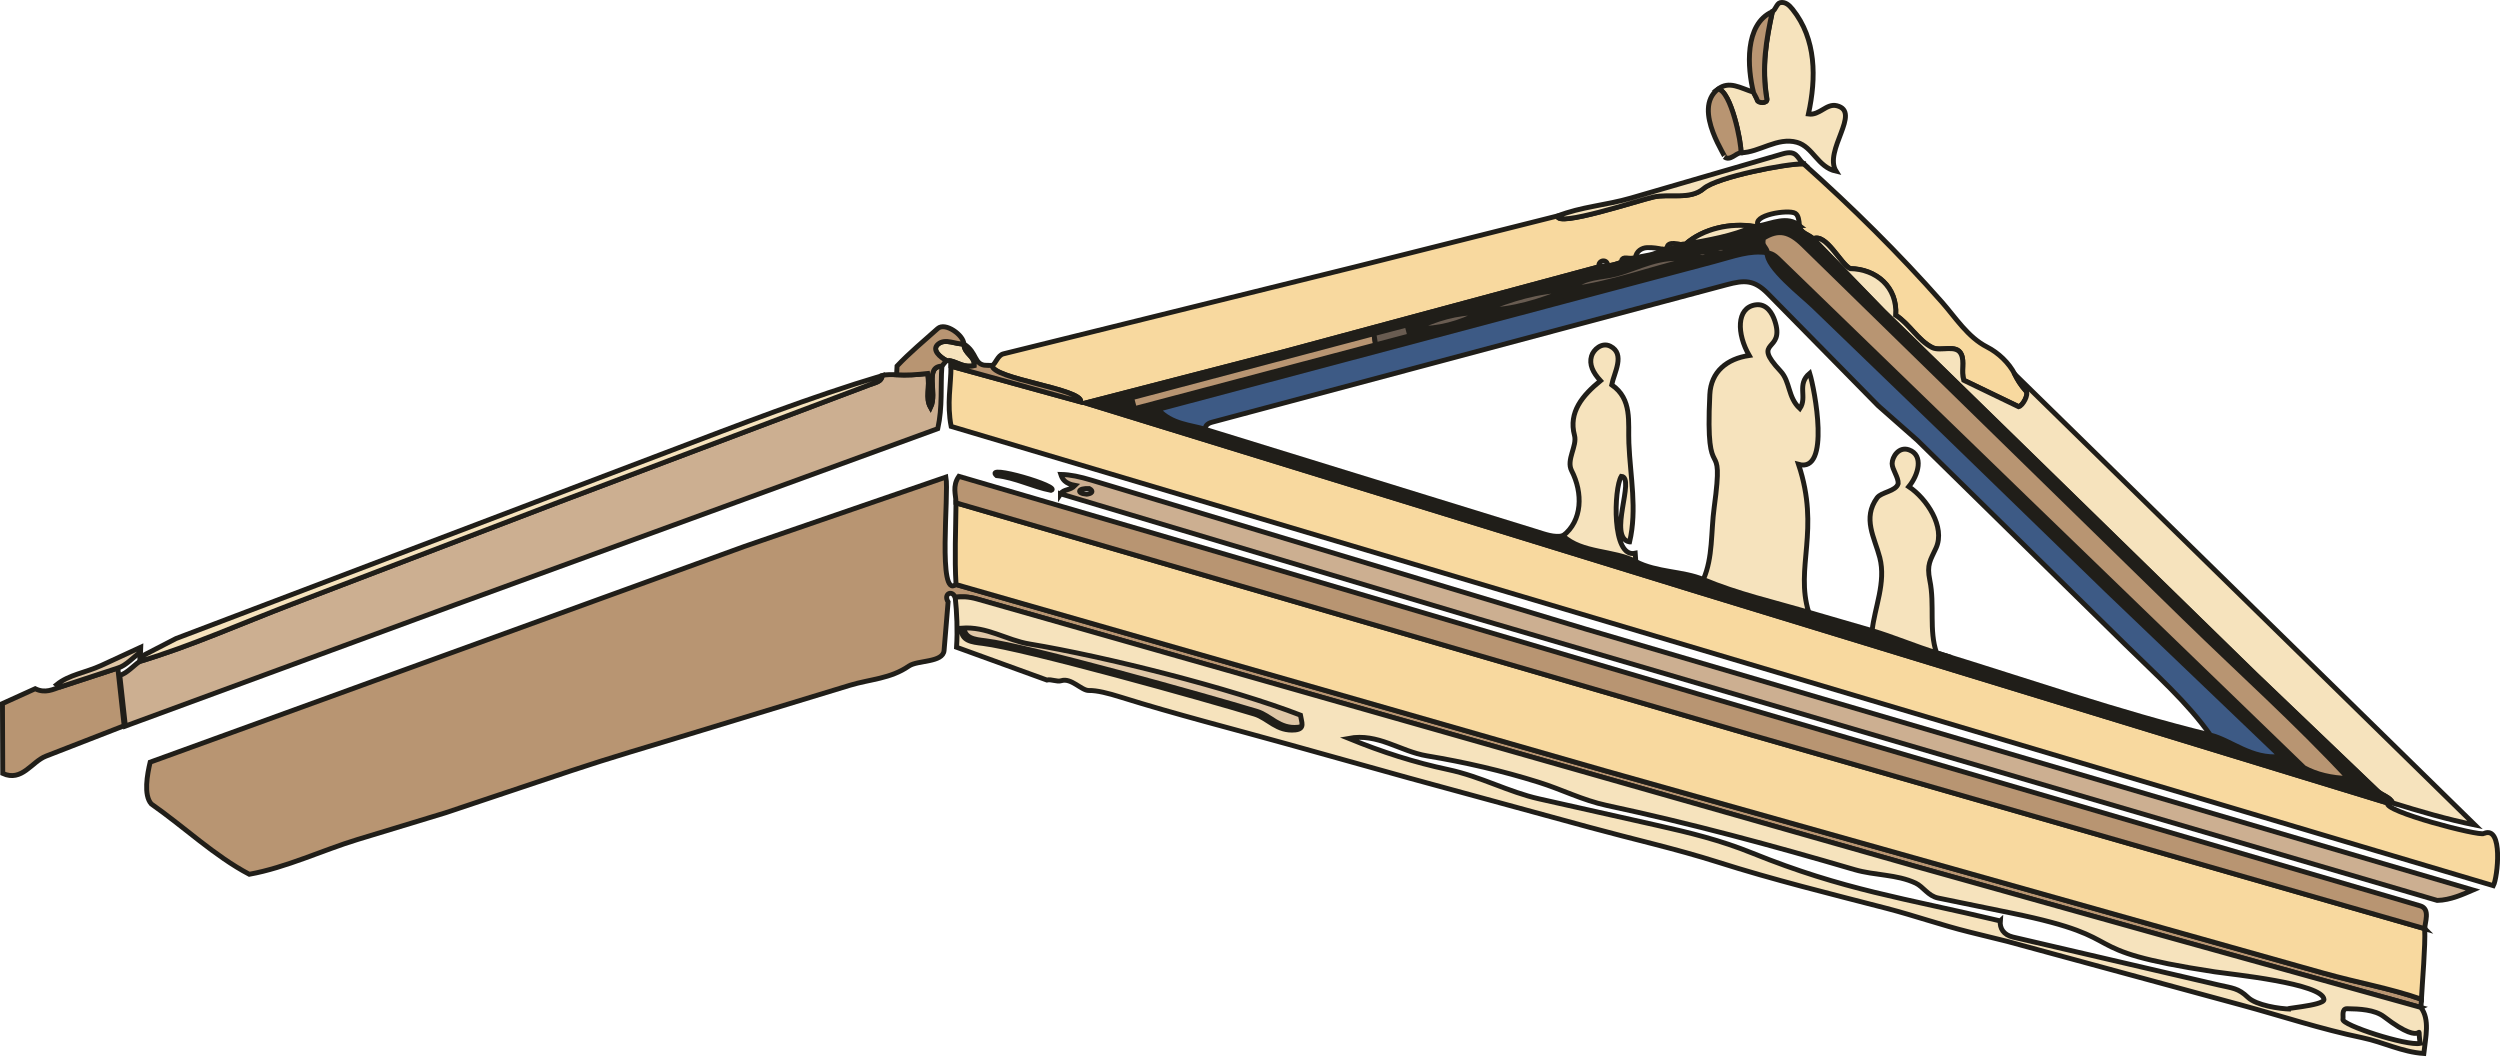
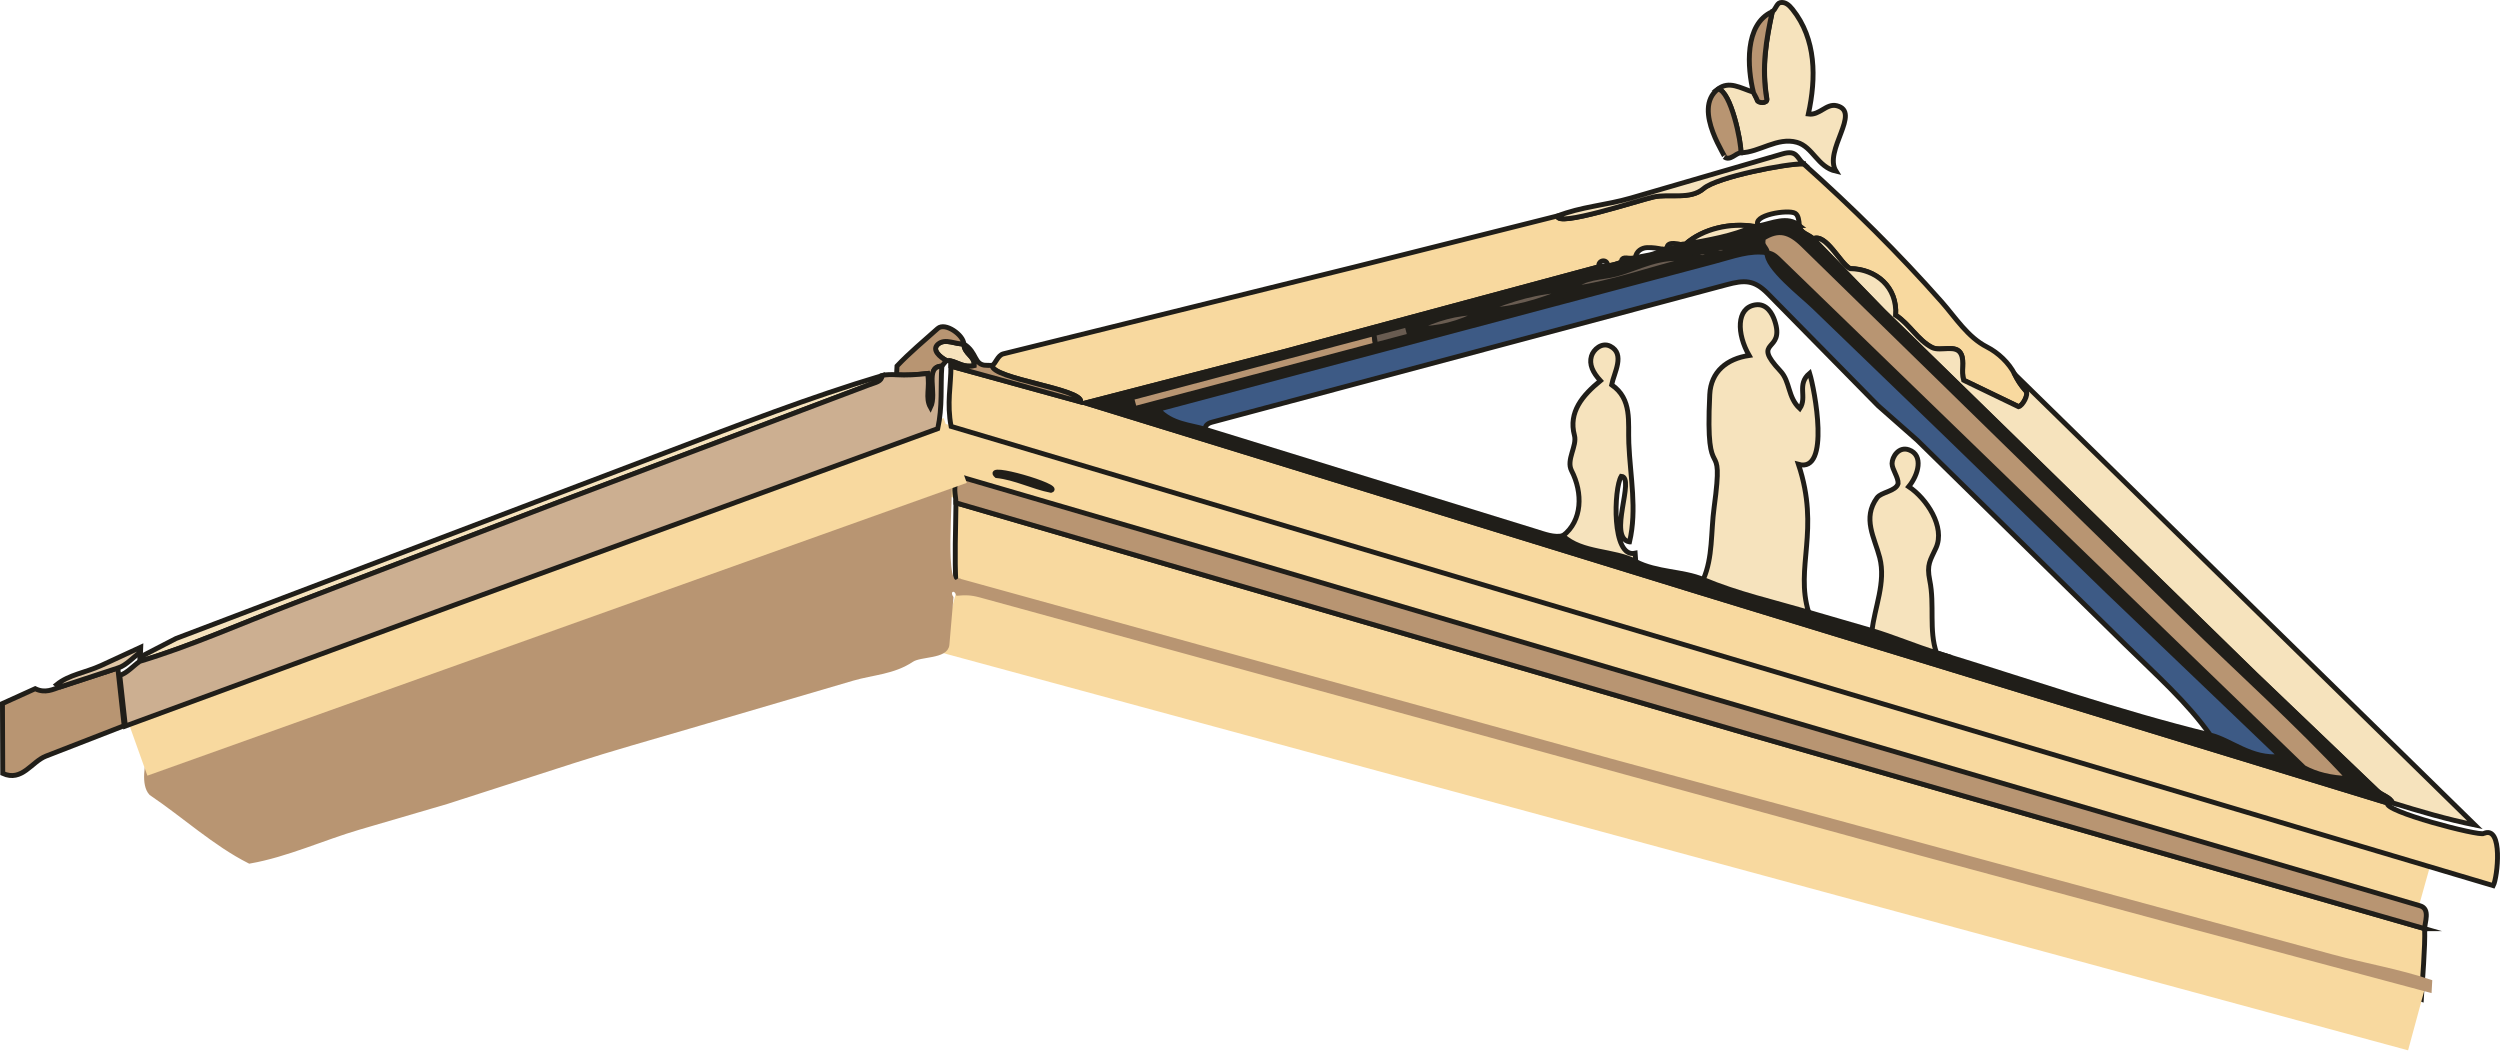
- <svg xmlns="http://www.w3.org/2000/svg" id="Capa_2" data-name="Capa 2" viewBox="0 0 508.62 214.86">
+ <svg xmlns="http://www.w3.org/2000/svg" id="Capa_2" data-name="Capa 2" viewBox="0 0 508.64 213.69">
  <defs>
    <style>
      .cls-1 {
        fill: #ccaf91;
      }

-       .cls-1, .cls-2, .cls-3, .cls-4, .cls-5, .cls-6, .cls-7, .cls-8 {
+       .cls-1, .cls-2, .cls-3, .cls-4, .cls-5, .cls-6, .cls-7, .cls-8, .cls-9, .cls-10 {
+         stroke-miterlimit: 10;
+       }
+ 
+       .cls-1, .cls-2, .cls-5, .cls-6, .cls-7, .cls-8, .cls-9, .cls-10 {
        stroke: #201e19;
-         stroke-miterlimit: 10;
      }

      .cls-2 {
        fill: #695c51;
      }

      .cls-3 {
+         stroke: #f8d99f;
+         stroke-width: 14px;
+       }
+ 
+       .cls-3, .cls-6 {
+         fill: #f6e3bd;
+       }
+ 
+       .cls-4 {
+         stroke: #b89572;
+       }
+ 
+       .cls-4, .cls-8 {
+         fill: #b89572;
+       }
+ 
+       .cls-5 {
        fill: #e0c7a7;
      }

-       .cls-4 {
-         fill: #f6e3bd;
-       }
- 
-       .cls-5 {
+       .cls-7 {
        fill: #f8d99f;
      }

-       .cls-6 {
-         fill: #b89572;
-       }
- 
-       .cls-7 {
+       .cls-9 {
        fill: #3d5a85;
      }

-       .cls-8 {
+       .cls-10 {
        fill: #201e19;
      }
    </style>
  </defs>
-   <g id="techo2">
+   <g id="Capa_1-2" data-name="Capa 1">
    <g>
-       <path class="cls-3" d="M264.07,147.96c-3.76.4-5.58-2.39-8.28-3.21-10.09-3.07-46.81-13.36-55.31-14.39-2.17-.26-4.5-.49-4.33-3.1,5.13-.43,9.15,2.45,13.84,3.22,15.39,2.54,41.02,9.01,55.12,14.47.21,1.4,1,2.79-1.04,3.01Z" />
-       <path class="cls-5" d="M366.94,33.33c9.84,8.78,19.4,18.23,28.13,28.12,2.77,3.14,5.27,7.15,9.18,9.14,2.3,1.17,4.48,3.23,5.66,5.55.58,1.14,1.12,2.09,2.31,3.43.58.66-.68,2.99-1.51,3.16l-11.18-5.39c-.55-1.9.2-3.73-.5-5.27-.98-2.15-4.19-.5-5.92-1.38-2.92-1.48-4.57-4.73-7.42-6.58.38-5.73-3.96-9.38-9.28-9.48-1.97-.98-4.9-7.26-7.51-6.06-.86-.88-2.7-1.11-2.82-2.71-.07-.93-.16-2.06-.85-2.47-1.38-.83-9.03.38-7.46,2.57-.27.05-.65.14-.93.09-4.75-.77-10.32.43-13.92,3.62-.27.05-.7-.04-.93.11-.41-.15-.87-.21-1.44-.25s-1.54.11-1.34,1.08c-.3,0-.64.17-.93.11-1-.21-1.93-.38-3.18-.34-1.04.04-2.21.68-2.38,2.08-.28.07-.64.11-.93.11-.37,0-.77-.13-1.28-.08-.39.04-.66.32-.58.84-.93.35-1.83.65-2.83.74-.04-1.49-2.03-1.21-1.81.21l-64.18,17.29-40.26,10.41,125.04,38.57,139.88,42.82c-1.17,1.62,18.77,6.83,19.57,6.2,4-1.71,2.79,8.97,1.93,10.62L193.51,86.75c-.9-4.62-.03-8.41-.03-12.26l26.4,7.28c.55-2.64-18.05-4.67-18.03-7.43.7-.26,1.1-2.05,2.29-2.35l71.37-17.65,41.39-10.41c-.31,2.37,16.46-3.19,19.52-3.87,3.24-.72,7.44.64,10.19-1.72s16.85-5.1,20.33-5.03Z" />
-       <path class="cls-6" d="M194.5,118.92l132.04,37.88,146.07,41.15c7.15,2.02,13.59,3.09,20.02,5.34l-.09,1.69-51.07-14.2-52.31-14.66-190.26-54.21c-2-.57-3.19-.53-4.58-.4-.64-1.55-2.42-.67-1.43.95l-.82,9.87c-.21,2.52-5.37,1.94-7.15,3.17-3.77,2.61-7.85,2.66-12.01,3.92l-32.88,10.01c-8.05,2.45-15.96,4.75-23.78,7.36l-25.62,8.57-17.87,5.43c-7.02,2.13-14.57,5.73-22.04,7.08-7-3.67-13.28-9.66-19.94-14.31-1.6-1.82-.82-6.01-.23-8.5l120.93-43.9,40.97-14.1c.63,3.45-1.76,24.9,2.04,21.85Z" />
-       <path class="cls-5" d="M493.31,188.94c.14,3.62-.49,10.72-.68,14.35-6.43-2.25-12.87-3.33-20.02-5.34l-146.07-41.15-132.04-37.88c-.32-5.53-.05-11.07,0-16.61l161.93,47.25,136.89,39.39Z" />
-       <path class="cls-4" d="M492.54,204.98c1.82,2.47.96,5.9.58,9.35-4.48-.3-8.15-2.29-12.49-3.2-8.5-1.77-16.32-4.39-24.7-6.67l-47.57-12.94-7.7-1.9c-5.66-1.4-11.19-3.35-16.85-4.82-11.49-2.98-23.03-5.81-34.33-9.41-8.56-2.72-17.37-4.69-26.04-7.06l-36.98-10.1-24.39-6.81c-11.23-3.14-22.63-6.02-34.09-9.6-2.48-.78-4.84-1.38-6.45-1.34-1.51.03-3.59-2.64-5.62-1.99-.89.28-2-.36-2.93-.14l-18.37-6.67c.22-3.51.06-7-.27-10.18,1.39-.13,2.58-.17,4.58.4l190.26,54.21,52.31,14.66,51.07,14.2ZM263.53,148.5c2.05-.22,1.25-1.6,1.04-3.01-14.1-5.46-39.73-11.93-55.12-14.47-4.7-.78-8.72-3.65-13.84-3.22-.17,2.61,2.16,2.84,4.33,3.1,8.5,1.04,45.23,11.33,55.31,14.39,2.69.82,4.51,3.6,8.28,3.21ZM406.95,187.35c-.13,1.51.66,2.84,2.56,3.29l41.85,9.75c2.83.66,3.97.6,5.99,2.53,1.69,1.61,6.39,2.34,8.74,2.38-3.09-.06,6.81-.63,6.72-1.96-.23-3.26-18.74-5.1-22.21-5.62-30.39-4.63-15.23-6.59-41.28-11.94l-15.02-3.08c-2.04-.42-3.01-2.3-4.56-3.03-3.86-1.81-8.25-1.53-12.41-2.74-16.83-4.94-33.32-9.4-50.46-13.07-4.92-1.06-9.15-3.26-13.84-4.72-7.51-2.35-14.97-4.07-22.71-5.36-5.48-.91-9.98-4.69-15.95-3.56,6.92,2.83,13.41,4.89,20.24,6.35s12.14,4.52,18.57,5.97l23.88,5.36c6.86,1.54,12.94,3.03,19.42,5.65,18.84,7.61,30.76,9.1,50.46,13.81ZM485.04,206.86c-1.91-1.47-5.05-1.6-7.51-1.64-1.23-.02-.72,1.66-.87,2.15-.35,1.15,13,5.48,15.72,4.9-.83-5.45,1.83,1.65-7.34-5.41Z" />
-       <path class="cls-1" d="M191.62,74.49c-.29,4.16.16,8.24-.83,12.72l-98.19,35.83-67.09,24.68-1.14-10.32c1.43-.39,2.84-2.02,4.06-2.84,10.48-3.15,20.43-7.63,31.15-11.73l54.21-20.73,63.07-23.81c1.31-.5,2.52-.62,2.62-1.89.78-.23,2.1-.2,2.92-.15,2.01.12,4.02,0,6.32-.26.54,2.9-.54,4.89.6,6.91,1.44-2.93-1.31-8.31,2.29-8.41Z" />
-       <path class="cls-6" d="M493.31,188.94l-136.89-39.39-161.93-47.25c.01-1.61-.8-3.37.59-5.39l57.95,16.96,92.37,27.3,146.98,43.12c2.16.63.89,3.5.94,4.64Z" />
-       <path class="cls-1" d="M215.75,100.48c.64-1.01,1.93-.64,2.98-1.71-2.09-.38-2.61-1.33-2.91-2.25,2.01.05,3.85.46,6.3,1.19l100.56,30.29,180.44,53.07c-1.92.82-4.57,2.07-7.27,2.12l-195.18-57.31-84.92-25.42ZM221.61,99.4c-2.39-.13-2.66.99-.51,1.14,1.07-.12,1.48-.61.51-1.14Z" />
-       <path class="cls-4" d="M409.91,76.14l93.63,91.71c-5.7-1.16-11.23-2.78-16.78-4.51-.49-1.18-2.07-1.45-3.11-2.44l-24.7-23.62-75.84-74.03-14.23-14.66c2.61-1.2,5.55,5.08,7.51,6.06,5.33.1,9.67,3.75,9.28,9.48,2.85,1.85,4.5,5.09,7.42,6.58,1.74.88,4.94-.77,5.92,1.38.7,1.53-.05,3.37.5,5.27l11.18,5.39c.83-.18,2.09-2.51,1.51-3.16-1.19-1.34-1.72-2.29-2.31-3.43Z" />
-       <path class="cls-4" d="M354.19,31.09c.14-2.05-2.05-12.65-4.66-12.97,2.27-1.74,4.5-.22,7.25.65.23.51.66,1.17.78,1.6.14.54,2.09.73,1.93-.27-1.1-6.55-.11-12.05,1.12-17.78.58-.25.87-1.63,1.57-1.78.99-.21,1.78.43,2.51,1.35,4.85,6.07,4.84,13.95,3.23,21.31,2.29.33,3.64-2.22,5.78-1.69,5.09,1.26-2.77,9.15-.15,13.33-3.76-.84-4.71-4.96-7.95-5.88-4-1.13-7.69,2.07-11.41,2.12Z" />
-       <path class="cls-4" d="M179.49,76.41c-.11,1.27-1.31,1.39-2.62,1.89l-63.07,23.81-54.21,20.73c-10.73,4.1-20.67,8.58-31.15,11.73l.03-.87,7.34-3.79,99.77-37.88c14.96-5.68,29.15-11.19,43.91-15.62Z" />
-       <path class="cls-6" d="M23.97,135.91l1.29,11.74-15.92,6.19c-2.91,1.13-4.87,5.29-8.78,3.52l-.06-14.22,6.66-3.02c2.06,1.02,3.66.11,5.09-.36l11.72-3.85Z" />
-       <path class="cls-4" d="M196.09,69.96c.1,2.15,2.27,2.41,2.13,4.41-2.02.48-3.34-.61-4.75-.95l-.93-.07c-1.34-.73-3.05-2.19-1.7-3.34,1.49-1.28,3.67.13,5.24-.06Z" />
-       <path class="cls-6" d="M200.7,74.32l1.14.03c-.02,2.76,18.58,4.79,18.03,7.43l-26.4-7.28v-1.06c1.4.34,2.72,1.43,4.75.95.13-2.01-2.03-2.26-2.13-4.41,2.81,1.73,1.96,4.29,4.61,4.36Z" />
-       <path class="cls-6" d="M196.09,69.96c-1.56.19-3.74-1.22-5.24.06-1.35,1.15.36,2.62,1.7,3.34l-.93,1.13c-3.6.1-.85,5.47-2.29,8.41-1.14-2.02-.06-4.01-.6-6.91-2.3.26-4.31.39-6.32.26l.09-1.78c2.59-2.74,5.47-5.11,8.27-7.62,1.55-1.39,5.31,1.38,5.31,3.11Z" />
-       <path class="cls-4" d="M366.94,33.33c-3.48-.07-17.58,2.67-20.33,5.03s-6.95.99-10.19,1.72c-3.06.68-19.83,6.24-19.52,3.87,4.69-1.88,9.84-2.18,14.93-3.66l30.82-8.98c2.96-.86,2.89.78,4.29,2.02Z" />
-       <path class="cls-6" d="M354.19,31.09c-1.03.02-2.2,1.75-3.37.83.98.77-6.76-9.6-1.29-13.8,2.61.32,4.8,10.92,4.66,12.97Z" />
-       <path class="cls-6" d="M356.75,18.83c-1.25-5.02-1.88-13.88,3.82-16.45-1.23,5.72-2.21,11.23-1.12,17.78.17,1-1.79.81-1.93.27-.11-.43-.54-1.09-.78-1.6Z" />
-       <path class="cls-3" d="M28.63,131.68l-.04,1c-1.39.93-2.99,2.79-4.62,3.23l-11.72,3.85c-.26-.12-.51-.27-.73-.46,2.52-2.05,5.88-2.44,9.08-3.91l8.03-3.71Z" />
-       <path class="cls-1" d="M213.83,99.76c-3.75-.74-7.25-2.6-11.07-3-2.85-2.48,13.48,2.31,11.07,3Z" />
-       <path class="cls-8" d="M366.06,45.87c.12,1.6,1.96,1.83,2.82,2.71l14.23,14.66,75.84,74.03,24.7,23.62c1.04.99,2.62,1.27,3.11,2.44-.3-.09-.69.1-1,.05l-139.88-42.82-125.04-38.57,40.26-10.41,64.18-17.29c.55-.15,1.23-.16,1.81-.21,1-.09,1.9-.39,2.83-.74.62-.24,1.47-.05,1.86-.77.29,0,.64-.04.93-.11,1.88-.49,4.01-.5,5.57-1.74.29.06.63-.11.93-.11.99-.03,1.96-.26,2.78-.82.22-.15.65-.06.93-.11,4.69-.85,9.59-1.66,13.92-3.62.27.04.65-.04.93-.09,2.84-.55,5.85-2.09,8.31-.1ZM358.71,48.5c-1.95.58-4.78-.03-6.62,1.71l6.61-.65c.13.58.94,1.24.85,1.87-3.6-.55-6.8.72-10.8,1.78l-113.14,30.08c2.79,3.07,6.59,3.13,9.64,4.07l66.99,20.68c2.17.67,3.89,1.36,5.75.97,3.91,3.64,10.26,2.87,14.81,5.24,4.28,2.23,9.64,1.92,13.73,3.65,6.97,2.93,14.22,4.57,21.43,6.66l12.92,3.75c3.91,1.14,8.96,3.26,13.14,4.53,18.53,5.66,36.88,12.11,55.68,16.7,4.25,1.04,8.35,5,14.27,4.36l-35.22-33.7-33.84-32.85-25.91-25.01c-2.34-2.26-9.84-8.08-9.45-10.92,1.27.19,1.8.79,2.94,1.9l49.31,47.79,56.94,55.06c2.47,1.36,5.6,2.12,9.07,2.2-10.83-11.64-21.93-21.53-33.29-32.62l-77.68-75.91c-2.81-2.74-5-3.33-8.14-1.35ZM350.61,50.35c-2.39-.13-2.66.99-.51,1.14,1.07-.12,1.48-.61.51-1.14ZM346.9,51.27c-2.39-.13-2.66.99-.51,1.14,1.07-.12,1.48-.61.51-1.14ZM343.72,52.83c-5.99-1.08-10.2,1.7-14.94,2.95-3.01.8-6.35.44-9.05,3,8.26-1.11,16.06-4.04,23.99-5.94ZM318.87,59.04c-5.88.07-11.47,1.8-17,4.1,6.04-.11,11.34-1.81,17-4.1ZM301.08,63.63c-4.76-.08-8.97,1.26-13.11,3.23,4.83.09,8.84-1.05,13.11-3.23ZM230.22,80.93l.59,2.21,56.02-14.82-.59-2.21-56.02,14.82Z" />
-       <path class="cls-4" d="M356.82,46.07c-4.33,1.97-9.23,2.77-13.92,3.62,3.6-3.19,9.17-4.39,13.92-3.62Z" />
-       <path class="cls-7" d="M359.55,51.43c-.39,2.84,7.12,8.66,9.45,10.92l25.91,25.01,33.84,32.85,35.22,33.7c-5.92.63-10.01-3.32-14.27-4.36-4.7-6.67-10.96-12.18-17.15-18.27l-42.48-41.72-7.96-7.02-22.43-22.8c-2.84-2.88-4.81-2.77-8.4-1.81l-104.71,27.97c-1.07.29-1.45.89-1.32,1.45-3.05-.94-6.85-1-9.64-4.07l113.14-30.08c4-1.06,7.2-2.33,10.8-1.78Z" />
-       <path class="cls-4" d="M367.97,124.56c-7.22-2.1-14.47-3.73-21.43-6.66,1.98-4.51,1.52-9.59,2.21-14.68,2.18-16.1-1.87-2.8-.89-22.96.23-4.68,3.5-7.27,8.01-7.94-2.53-4.39-2.64-9.68,1.25-10.29,2.34-.37,3.48,1.83,3.93,3.16,2.28,6.69-4.99,3.71,1.18,10.3,2.05,2.19,1.45,5.32,3.95,7.63,1.59-2.4-.72-4.88,2-7.18.99,3.22,4.31,20.37-2.27,18.54,4.46,13.4-.76,20.91,2.07,30.09Z" />
-       <path class="cls-4" d="M331.53,110.25c-4.54-.83,1.29-13.14-1.68-13.35-1.5,2.43-2.03,16.74,2.83,15.66l.12,1.69c-4.55-2.37-10.9-1.61-14.81-5.24,3.97-3.06,4.07-8.75,1.75-13.25-1.14-2.22,1.17-5.02.59-7.18-1.27-4.74,1.65-8.14,5.28-11.12-1.55-1.68-2.33-3.32-1.82-5.01.39-1.32,2.1-2.89,3.83-2.01,3.11,1.58.74,5.44.28,7.85,4.23,2.91,3.31,7.58,3.49,11.88.29,6.85,1.7,13.44.15,20.08Z" />
-       <path class="cls-4" d="M394.02,132.84c-4.18-1.28-9.23-3.4-13.14-4.53.48-4.65,2.86-9.8,1.56-14.86-1.05-4.07-3.58-7.99-.55-12.17.87-1.19,3.83-1.3,4.29-2.89.08-1.28-1.22-2.86-1.23-4.07,0-1.38,1.38-3.54,3.43-2.8,3.03,1.08,1.94,5.1-.04,7.49,3.65,2.41,7.48,8.22,5.55,12.46-1.14,2.52-1.94,3.32-1.27,6.61,1.02,4.94-.22,10.22,1.38,14.76Z" />
-       <polygon class="cls-6" points="279.51 67.89 279.87 70.16 230.81 83.14 230.22 80.93 279.51 67.89" />
+       <path class="cls-3" d="M190.28,92.94c101.21,28.34,202.43,56.68,303.64,85.02" />
+       <path class="cls-7" d="M366.94,33.33c9.84,8.78,19.4,18.23,28.13,28.12,2.77,3.14,5.27,7.15,9.18,9.14,2.3,1.17,4.48,3.23,5.66,5.55.58,1.14,1.12,2.09,2.31,3.43.58.66-.68,2.99-1.51,3.16l-11.18-5.39c-.55-1.9.2-3.73-.5-5.27-.98-2.15-4.19-.5-5.92-1.38-2.92-1.48-4.57-4.73-7.42-6.58.38-5.73-3.96-9.38-9.28-9.48-1.97-.98-4.9-7.26-7.51-6.06-.86-.88-2.7-1.11-2.82-2.71-.07-.93-.16-2.06-.85-2.47-1.38-.83-9.03.38-7.46,2.57-.27.05-.65.14-.93.09-4.75-.77-10.32.43-13.92,3.62-.27.05-.7-.04-.93.11-.41-.15-.87-.21-1.44-.25s-1.54.11-1.34,1.08c-.3,0-.64.17-.93.11-1-.21-1.93-.38-3.18-.34-1.04.04-2.21.68-2.38,2.08-.28.07-.64.11-.93.11-.37,0-.77-.13-1.28-.08-.39.04-.66.32-.58.84-.93.35-1.83.65-2.83.74-.04-1.49-2.03-1.21-1.81.21l-64.18,17.29-40.26,10.41,125.04,38.57,139.88,42.82c-1.17,1.62,18.77,6.83,19.57,6.2,4-1.71,2.79,8.97,1.93,10.62L193.51,86.75c-.9-4.62-.03-8.41-.03-12.26l26.4,7.28c.55-2.64-18.05-4.67-18.03-7.43.7-.26,1.1-2.05,2.29-2.35l71.37-17.65,41.39-10.41c-.31,2.37,16.46-3.19,19.52-3.87,3.24-.72,7.44.64,10.19-1.72s16.85-5.1,20.33-5.03v.02Z" />
+       <path class="cls-7" d="M493.31,188.94c.14,3.62-.49,10.72-.68,14.35-6.43-2.25-12.87-3.33-20.02-5.34l-146.07-41.15-132.04-37.88c-.32-5.53-.05-11.07,0-16.61l161.93,47.25,136.89,39.39h-.01Z" />
+       <path class="cls-8" d="M493.31,188.94l-136.89-39.39-161.93-47.25c0-1.61-.8-3.37.59-5.39l57.95,16.96,92.37,27.3,146.98,43.12c2.16.63.89,3.5.94,4.64h-.01Z" />
+       <path class="cls-6" d="M409.91,76.14l93.63,91.71c-5.7-1.16-11.23-2.78-16.78-4.51-.49-1.18-2.07-1.45-3.11-2.44l-24.7-23.62-75.84-74.03-14.23-14.66c2.61-1.2,5.55,5.08,7.51,6.06,5.33.1,9.67,3.75,9.28,9.48,2.85,1.85,4.5,5.09,7.42,6.58,1.74.88,4.94-.77,5.92,1.38.7,1.53-.05,3.37.5,5.27l11.18,5.39c.83-.18,2.09-2.51,1.51-3.16-1.19-1.34-1.72-2.29-2.31-3.43l.02-.02Z" />
+       <path class="cls-6" d="M354.19,31.09c.14-2.05-2.05-12.65-4.66-12.97,2.27-1.74,4.5-.22,7.25.65.23.51.66,1.17.78,1.6.14.54,2.09.73,1.93-.27-1.1-6.55-.11-12.05,1.12-17.78.58-.25.87-1.63,1.57-1.78.99-.21,1.78.43,2.51,1.35,4.85,6.07,4.84,13.95,3.23,21.31,2.29.33,3.64-2.22,5.78-1.69,5.09,1.26-2.77,9.15-.15,13.33-3.76-.84-4.71-4.96-7.95-5.88-4-1.13-7.69,2.07-11.41,2.12h0Z" />
+       <path class="cls-6" d="M179.49,76.41c-.11,1.27-1.31,1.39-2.62,1.89l-63.07,23.81-54.21,20.73c-10.73,4.1-20.67,8.58-31.15,11.73l.03-.87,7.34-3.79,99.77-37.88c14.96-5.68,29.15-11.19,43.91-15.62h0Z" />
+       <path class="cls-8" d="M23.97,135.91l1.29,11.74-15.92,6.19c-2.91,1.13-4.87,5.29-8.78,3.52l-.06-14.22,6.66-3.02c2.06,1.02,3.66.11,5.09-.36,0,0,11.72-3.85,11.72-3.85Z" />
+       <path class="cls-6" d="M196.09,69.96c.1,2.15,2.27,2.41,2.13,4.41-2.02.48-3.34-.61-4.75-.95l-.93-.07c-1.34-.73-3.05-2.19-1.7-3.34,1.49-1.28,3.67.13,5.24-.06h0Z" />
+       <path class="cls-8" d="M200.7,74.32l1.14.03c-.02,2.76,18.58,4.79,18.03,7.43l-26.4-7.28v-1.06c1.4.34,2.72,1.43,4.75.95.13-2.01-2.03-2.26-2.13-4.41,2.81,1.73,1.96,4.29,4.61,4.36v-.02Z" />
+       <path class="cls-8" d="M196.09,69.96c-1.56.19-3.74-1.22-5.24.06-1.35,1.15.36,2.62,1.7,3.34l-.93,1.13c-3.6.1-.85,5.47-2.29,8.41-1.14-2.02-.06-4.01-.6-6.91-2.3.26-4.31.39-6.32.26l.09-1.78c2.59-2.74,5.47-5.11,8.27-7.62,1.55-1.39,5.31,1.38,5.31,3.11h.01Z" />
+       <path class="cls-6" d="M366.94,33.33c-3.48-.07-17.58,2.67-20.33,5.03s-6.95.99-10.19,1.72c-3.06.68-19.83,6.24-19.52,3.87,4.69-1.88,9.84-2.18,14.93-3.66l30.82-8.98c2.96-.86,2.89.78,4.29,2.02h0Z" />
+       <path class="cls-8" d="M354.19,31.09c-1.03.02-2.2,1.75-3.37.83.98.77-6.76-9.6-1.29-13.8,2.61.32,4.8,10.92,4.66,12.97Z" />
+       <path class="cls-8" d="M356.75,18.83c-1.25-5.02-1.88-13.88,3.82-16.45-1.23,5.72-2.21,11.23-1.12,17.78.17,1-1.79.81-1.93.27-.11-.43-.54-1.09-.78-1.6h0Z" />
+       <path class="cls-5" d="M28.63,131.68l-.04,1c-1.39.93-2.99,2.79-4.62,3.23l-11.72,3.85c-.26-.12-.51-.27-.73-.46,2.52-2.05,5.88-2.44,9.08-3.91l8.03-3.71h0Z" />
+       <path class="cls-1" d="M213.83,99.76c-3.75-.74-7.25-2.6-11.07-3-2.85-2.48,13.48,2.31,11.07,3h0Z" />
+       <path class="cls-10" d="M366.06,45.87c.12,1.6,1.96,1.83,2.82,2.71l14.23,14.66,75.84,74.03,24.7,23.62c1.04.99,2.62,1.27,3.11,2.44-.3-.09-.69.1-1,.05l-139.88-42.82-125.04-38.57,40.26-10.41,64.18-17.29c.55-.15,1.23-.16,1.81-.21,1-.09,1.9-.39,2.83-.74.62-.24,1.47-.05,1.86-.77.29,0,.64-.04.93-.11,1.88-.49,4.01-.5,5.57-1.74.29.06.63-.11.93-.11.99-.03,1.96-.26,2.78-.82.22-.15.65-.06.93-.11,4.69-.85,9.59-1.66,13.92-3.62.27.04.65-.04.93-.09,2.84-.55,5.85-2.09,8.31-.1h-.02ZM358.71,48.5c-1.95.58-4.78-.03-6.62,1.71l6.61-.65c.13.58.94,1.24.85,1.87-3.6-.55-6.8.72-10.8,1.78l-113.14,30.08c2.79,3.07,6.59,3.13,9.64,4.07l66.99,20.68c2.17.67,3.89,1.36,5.75.97,3.91,3.64,10.26,2.87,14.81,5.24,4.28,2.23,9.64,1.92,13.73,3.65,6.97,2.93,14.22,4.57,21.43,6.66l12.92,3.75c3.91,1.14,8.96,3.26,13.14,4.53,18.53,5.66,36.88,12.11,55.68,16.7,4.25,1.04,8.35,5,14.27,4.36l-35.22-33.7-33.84-32.85-25.91-25.01c-2.34-2.26-9.84-8.08-9.45-10.92,1.27.19,1.8.79,2.94,1.9l49.31,47.79,56.94,55.06c2.47,1.36,5.6,2.12,9.07,2.2-10.83-11.64-21.93-21.53-33.29-32.62l-77.68-75.91c-2.81-2.74-5-3.33-8.14-1.35h.01ZM350.61,50.35c-2.39-.13-2.66.99-.51,1.14,1.07-.12,1.48-.61.51-1.14ZM346.9,51.27c-2.39-.13-2.66.99-.51,1.14,1.07-.12,1.48-.61.51-1.14ZM343.72,52.83c-5.99-1.08-10.2,1.7-14.94,2.95-3.01.8-6.35.44-9.05,3,8.26-1.11,16.06-4.04,23.99-5.94h0ZM318.87,59.04c-5.88.07-11.47,1.8-17,4.1,6.04-.11,11.34-1.81,17-4.1ZM301.08,63.63c-4.76-.08-8.97,1.26-13.11,3.23,4.83.09,8.84-1.05,13.11-3.23ZM230.22,80.93l.59,2.21,56.02-14.82-.59-2.21-56.02,14.82h0Z" />
+       <path class="cls-6" d="M356.82,46.07c-4.33,1.97-9.23,2.77-13.92,3.62,3.6-3.19,9.17-4.39,13.92-3.62Z" />
+       <path class="cls-9" d="M359.55,51.43c-.39,2.84,7.12,8.66,9.45,10.92l25.91,25.01,33.84,32.85,35.22,33.7c-5.92.63-10.01-3.32-14.27-4.36-4.7-6.67-10.96-12.18-17.15-18.27l-42.48-41.72-7.96-7.02-22.43-22.8c-2.84-2.88-4.81-2.77-8.4-1.81l-104.71,27.97c-1.07.29-1.45.89-1.32,1.45-3.05-.94-6.85-1-9.64-4.07l113.14-30.08c4-1.06,7.2-2.33,10.8-1.78h0Z" />
+       <path class="cls-6" d="M367.97,124.56c-7.22-2.1-14.47-3.73-21.43-6.66,1.98-4.51,1.52-9.59,2.21-14.68,2.18-16.1-1.87-2.8-.89-22.96.23-4.68,3.5-7.27,8.01-7.94-2.53-4.39-2.64-9.68,1.25-10.29,2.34-.37,3.48,1.83,3.93,3.16,2.28,6.69-4.99,3.71,1.18,10.3,2.05,2.19,1.45,5.32,3.95,7.63,1.59-2.4-.72-4.88,2-7.18.99,3.22,4.31,20.37-2.27,18.54,4.46,13.4-.76,20.91,2.07,30.09h-.01Z" />
+       <path class="cls-6" d="M331.53,110.25c-4.54-.83,1.29-13.14-1.68-13.35-1.5,2.43-2.03,16.74,2.83,15.66l.12,1.69c-4.55-2.37-10.9-1.61-14.81-5.24,3.97-3.06,4.07-8.75,1.75-13.25-1.14-2.22,1.17-5.02.59-7.18-1.27-4.74,1.65-8.14,5.28-11.12-1.55-1.68-2.33-3.32-1.82-5.01.39-1.32,2.1-2.89,3.83-2.01,3.11,1.58.74,5.44.28,7.85,4.23,2.91,3.31,7.58,3.49,11.88.29,6.85,1.7,13.44.15,20.08h0Z" />
+       <path class="cls-6" d="M394.02,132.84c-4.18-1.28-9.23-3.4-13.14-4.53.48-4.65,2.86-9.8,1.56-14.86-1.05-4.07-3.58-7.99-.55-12.17.87-1.19,3.83-1.3,4.29-2.89.08-1.28-1.22-2.86-1.23-4.07,0-1.38,1.38-3.54,3.43-2.8,3.03,1.08,1.94,5.1-.04,7.49,3.65,2.41,7.48,8.22,5.55,12.46-1.14,2.52-1.94,3.32-1.27,6.61,1.02,4.94-.22,10.22,1.38,14.76h.02Z" />
+       <polygon class="cls-8" points="279.51 67.89 279.87 70.16 230.81 83.14 230.22 80.93 279.51 67.89" />
      <path class="cls-2" d="M318.87,59.04c-5.66,2.28-10.96,3.99-17,4.1,5.53-2.3,11.12-4.03,17-4.1Z" />
-       <path class="cls-2" d="M343.72,52.83c-7.93,1.9-15.73,4.83-23.99,5.94,2.7-2.55,6.04-2.2,9.05-3,4.74-1.25,8.95-4.03,14.94-2.95Z" />
+       <path class="cls-2" d="M343.72,52.83c-7.93,1.9-15.73,4.83-23.99,5.94,2.7-2.55,6.04-2.2,9.05-3,4.74-1.25,8.95-4.03,14.94-2.95h0Z" />
      <path class="cls-2" d="M301.08,63.63c-4.27,2.18-8.28,3.32-13.11,3.23,4.14-1.97,8.34-3.31,13.11-3.23Z" />
      <polygon class="cls-2" points="279.87 70.16 279.51 67.89 286.25 66.11 286.83 68.32 279.87 70.16" />
      <path class="cls-2" d="M358.71,48.5c.05.34-.09.73-.01,1.06l-6.61.65c1.85-1.74,4.67-1.13,6.62-1.71Z" />
      <path class="cls-2" d="M346.9,51.27c.97.52.56,1.02-.51,1.14-2.16-.15-1.88-1.26.51-1.14Z" />
      <path class="cls-2" d="M350.61,50.35c.97.52.56,1.02-.51,1.14-2.16-.15-1.88-1.26.51-1.14Z" />
-       <path class="cls-6" d="M359.55,51.43c.09-.63-.72-1.29-.85-1.87-.07-.33.06-.73.01-1.06,3.13-1.98,5.33-1.4,8.14,1.35l77.68,75.91c11.35,11.09,22.45,20.99,33.29,32.62-3.47-.08-6.59-.83-9.07-2.2l-56.94-55.06-49.31-47.79c-1.14-1.11-1.67-1.71-2.94-1.9Z" />
+       <path class="cls-8" d="M359.55,51.43c.09-.63-.72-1.29-.85-1.87-.07-.33.06-.73.01-1.06,3.13-1.98,5.33-1.4,8.14,1.35l77.68,75.91c11.35,11.09,22.45,20.99,33.29,32.62-3.47-.08-6.59-.83-9.07-2.2l-56.94-55.06-49.31-47.79c-1.14-1.11-1.67-1.71-2.94-1.9h-.01Z" />
+       <path class="cls-3" d="M193.06,125.94c99.57,27,199.14,54,298.71,81" />
+       <path class="cls-4" d="M195.11,118.2l132.53,36.63,146.61,39.79c7.18,1.95,13.64,2.99,20.09,5.16l-.09,1.63-51.26-13.73-52.5-14.18-190.97-52.42c-2.01-.55-3.2-.51-4.6-.39-.64-1.5-2.43-.65-1.44.92l-.82,9.54c-.21,2.44-5.39,1.88-7.18,3.07-3.78,2.52-7.88,2.57-12.05,3.79l-33,9.68c-8.08,2.37-16.02,4.59-23.87,7.12l-25.72,8.29-17.94,5.25c-7.05,2.06-14.62,5.54-22.12,6.85-7.03-3.55-13.33-9.34-20.01-13.84-1.61-1.76-.82-5.81-.23-8.22l121.38-42.45,41.12-13.64c.63,3.34-1.77,24.08,2.05,21.13h.01Z" />
+       <path class="cls-3" d="M27.63,151.22c55.57-19.86,111.14-39.71,166.71-59.57" />
+       <path class="cls-1" d="M191.62,74.49c-.29,4.16.16,8.24-.83,12.72l-98.19,35.83-67.09,24.68-1.14-10.32c1.43-.39,2.84-2.02,4.06-2.84,10.48-3.15,20.43-7.63,31.15-11.73l54.21-20.73,63.07-23.81c1.31-.5,2.52-.62,2.62-1.89.78-.23,2.1-.2,2.92-.15,2.01.12,4.02,0,6.32-.26.54,2.9-.54,4.89.6,6.91,1.44-2.93-1.31-8.31,2.29-8.41h.01Z" />
    </g>
  </g>
</svg>
